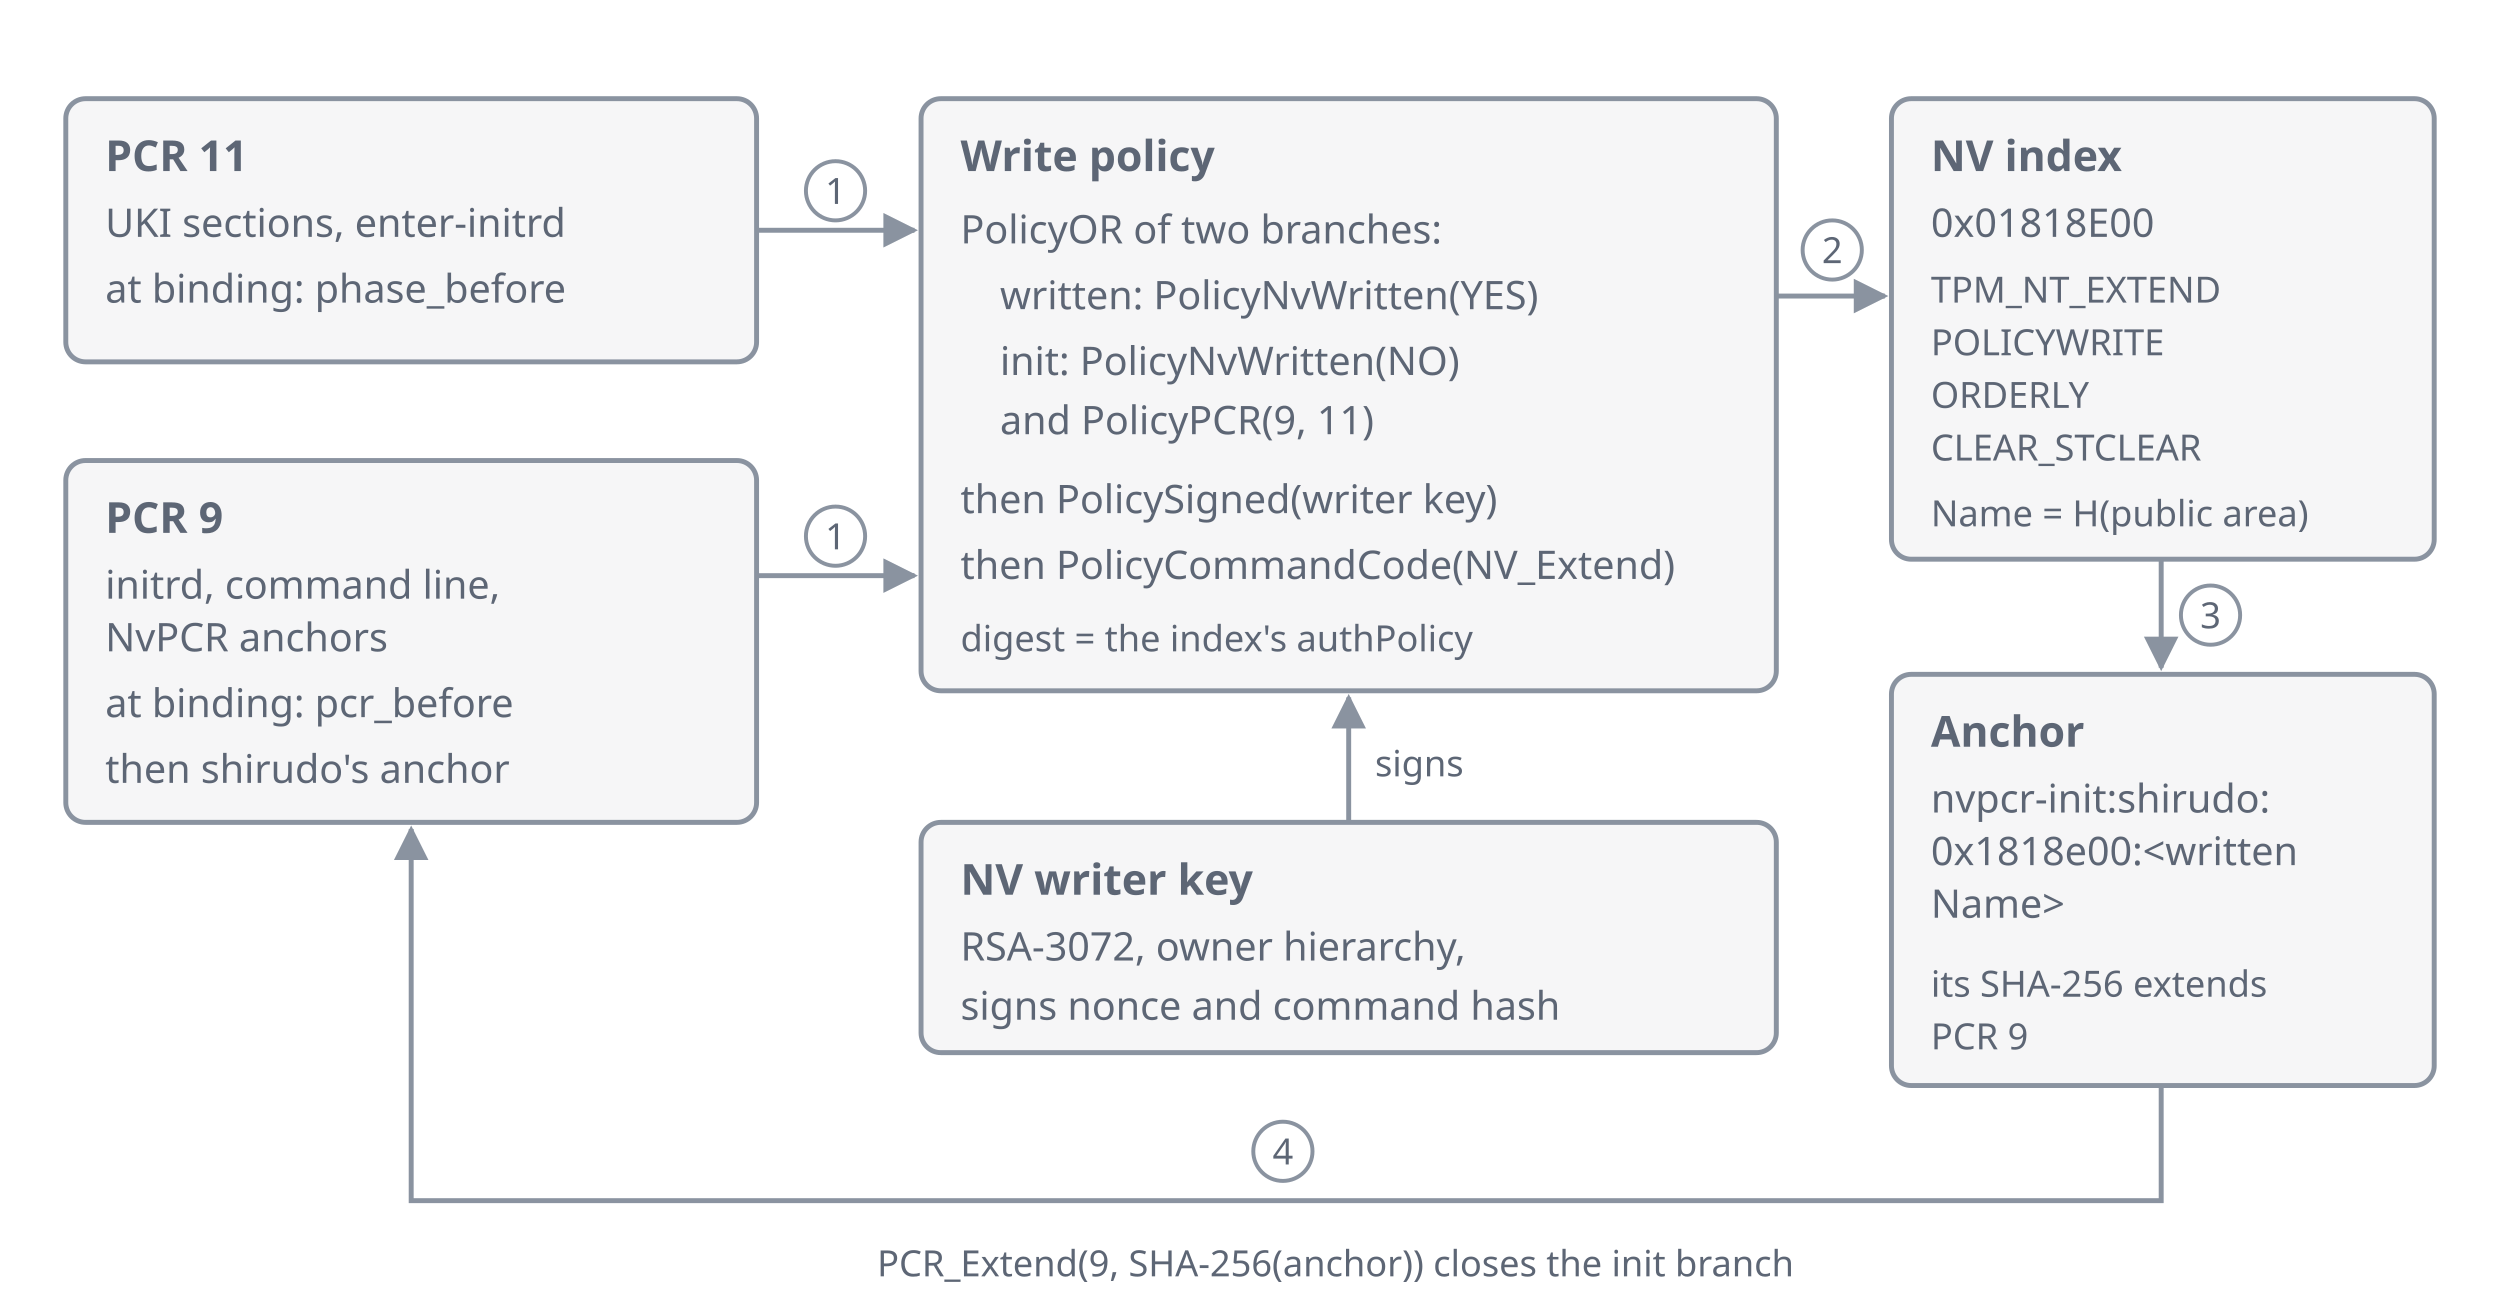
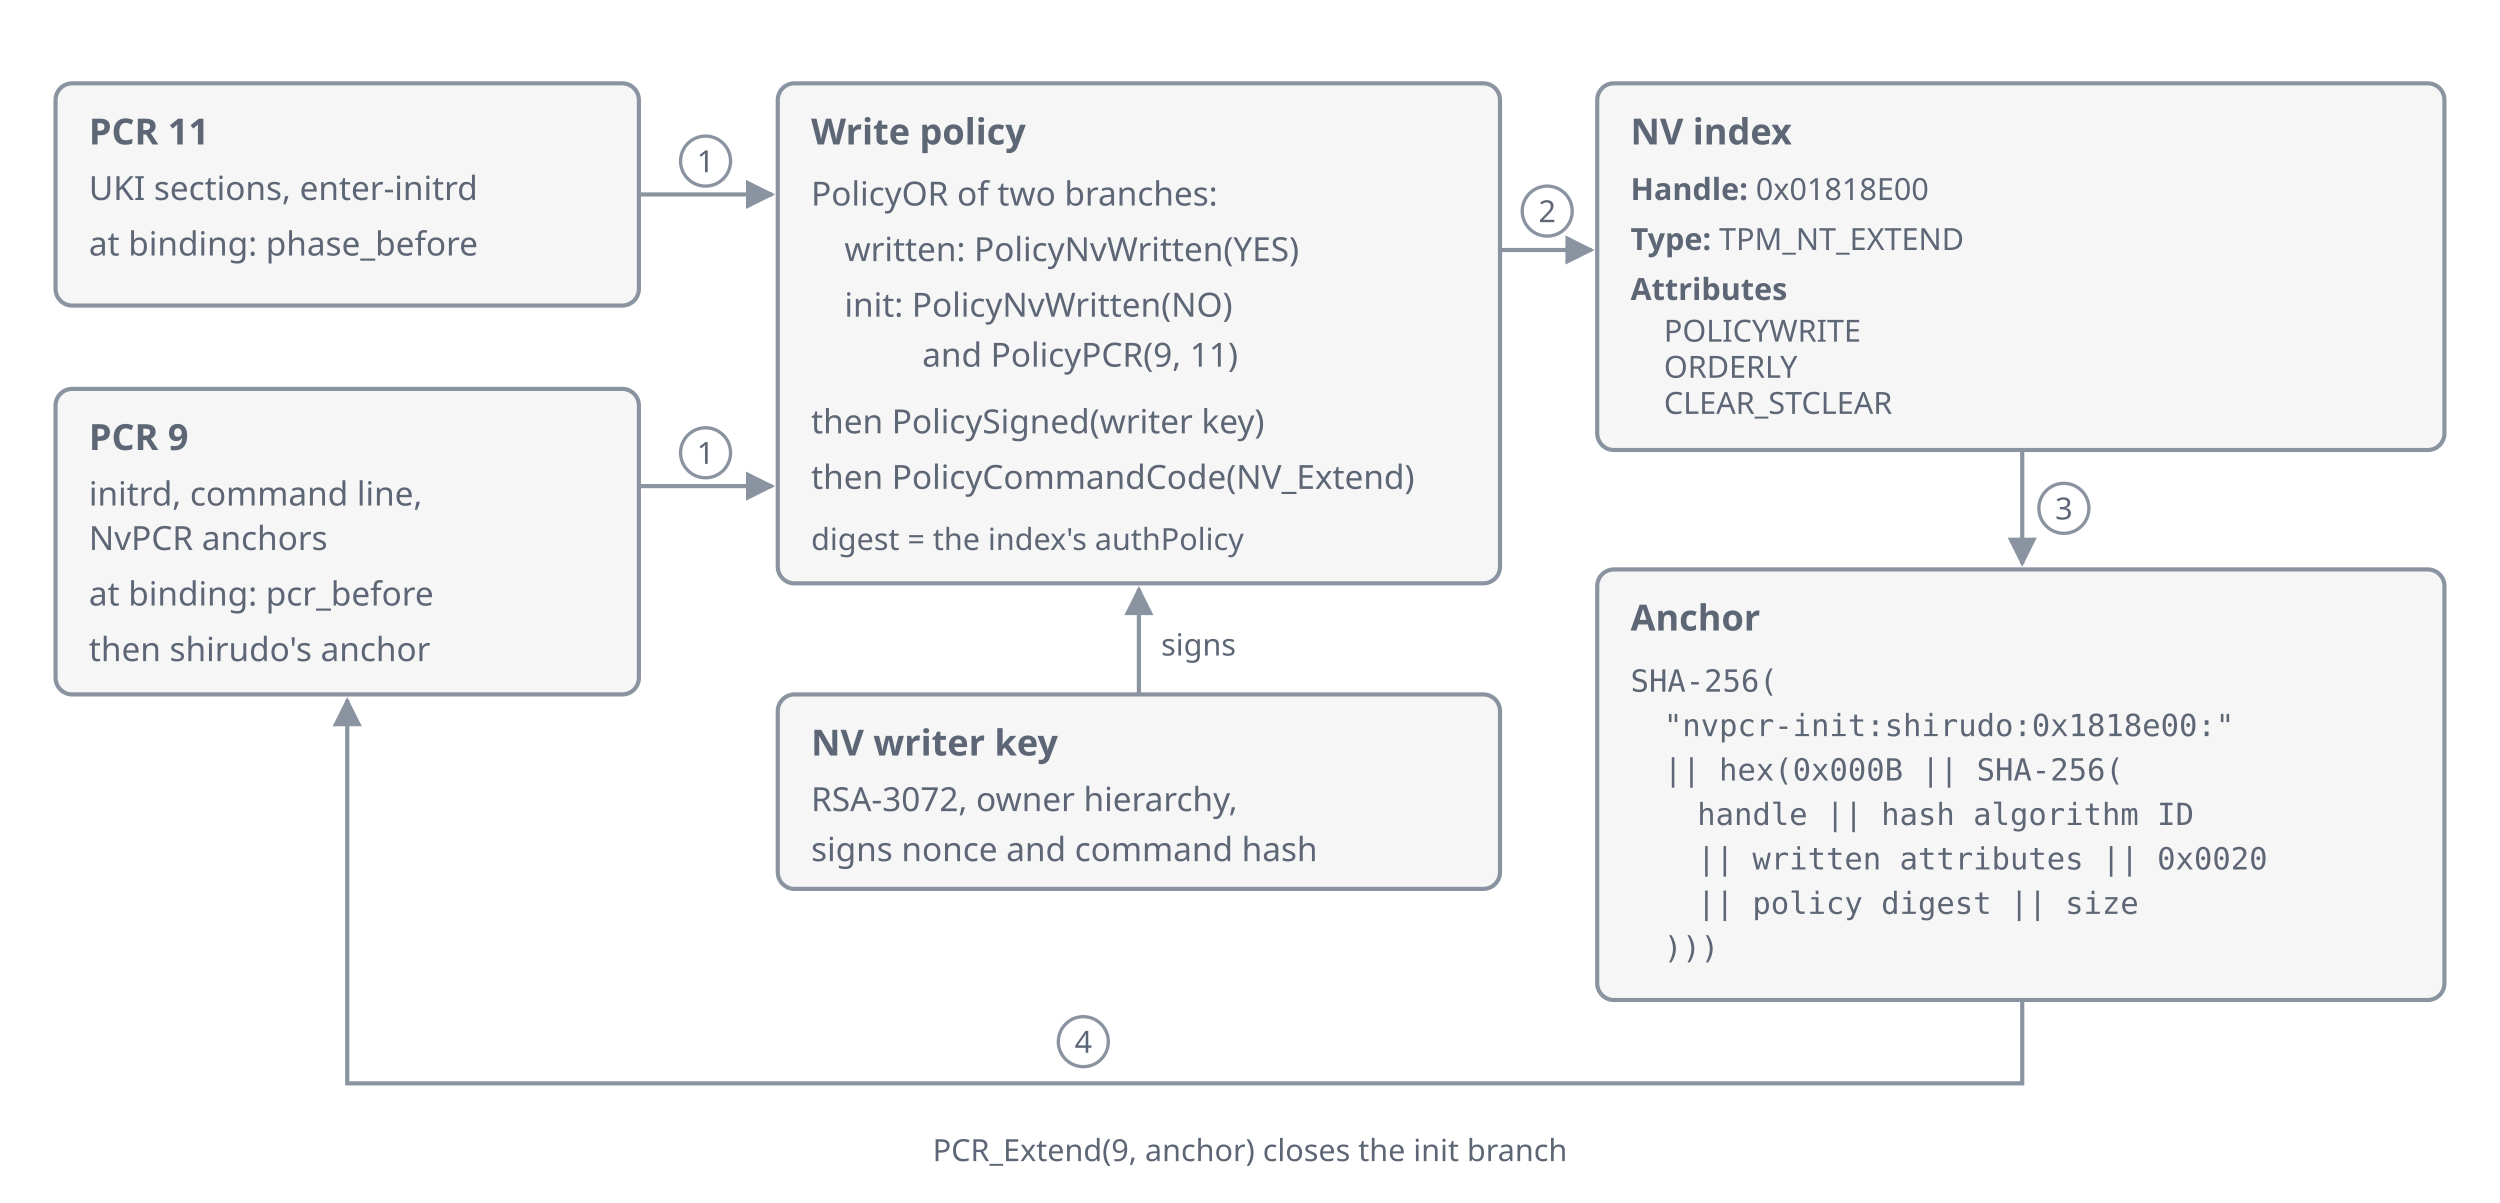
- <svg xmlns="http://www.w3.org/2000/svg" viewBox="0 0 760 400" width="760" height="400" font-family="sans-serif" role="img" aria-labelledby="t">
+ <svg xmlns="http://www.w3.org/2000/svg" viewBox="0 0 900 433" width="900" height="433" font-family="sans-serif" role="img" aria-labelledby="t">
  <style>@media (prefers-color-scheme: dark) { [fill="#5d6675"] { fill: #b4bcc7; } }</style>
  <defs>
    <marker id="arrow" viewBox="0 0 10 10" refX="9" refY="5" markerWidth="7" markerHeight="7" orient="auto-start-reverse">
      <path d="M0,0 L10,5 L0,10 z" fill="#8a93a0" />
    </marker>
  </defs>
  <g fill="#8a93a0" fill-opacity="0.08" stroke="#8a93a0" stroke-width="1.5">
    <rect x="20" y="30" width="210" height="80" rx="6" />
    <rect x="20" y="140" width="210" height="110" rx="6" />
    <rect x="280" y="30" width="260" height="180" rx="6" />
    <rect x="280" y="250" width="260" height="70" rx="6" />
-     <rect x="575" y="30" width="165" height="140" rx="6" />
-     <rect x="575" y="205" width="165" height="125" rx="6" />
+     <rect x="575" y="30" width="305" height="132" rx="6" />
+     <rect x="575" y="205" width="305" height="155" rx="6" />
  </g>
  <g fill="none" stroke="#8a93a0" stroke-width="1.5" marker-end="url(#arrow)">
    <line x1="230" y1="70" x2="278" y2="70" />
    <line x1="230" y1="175" x2="278" y2="175" />
    <line x1="540" y1="90" x2="573" y2="90" />
    <line x1="410" y1="250" x2="410" y2="212" />
-     <line x1="657" y1="170" x2="657" y2="203" />
-     <polyline points="657,330 657,365 125,365 125,252" />
+     <line x1="728" y1="162" x2="728" y2="203" />
+     <polyline points="728,360 728,390 125,390 125,252" />
  </g>
  <g fill="#5d6675" font-size="12">
    <text x="32" y="52" font-weight="bold" font-size="13">PCR 11</text>
    <text x="32" y="72">UKI sections, enter-initrd</text>
    <text x="32" y="92">at binding: phase_before</text>
    <text x="32" y="162" font-weight="bold" font-size="13">PCR 9</text>
    <text x="32" y="182">initrd, command line,</text>
    <text x="32" y="198">NvPCR anchors</text>
    <text x="32" y="218">at binding: pcr_before</text>
    <text x="32" y="238">then shirudo's anchor</text>
    <text x="292" y="52" font-weight="bold" font-size="13">Write policy</text>
    <text x="292" y="74">PolicyOR of two branches:</text>
    <text x="304" y="94">written: PolicyNvWritten(YES)</text>
    <text x="304" y="114">init: PolicyNvWritten(NO)</text>
-     <text x="304" y="132">and PolicyPCR(9, 11)</text>
+     <text x="332" y="132">and PolicyPCR(9, 11)</text>
    <text x="292" y="156">then PolicySigned(writer key)</text>
    <text x="292" y="176">then PolicyCommandCode(NV_Extend)</text>
    <text x="292" y="198" font-size="11">digest = the index's authPolicy</text>
    <text x="292" y="272" font-weight="bold" font-size="13">NV writer key</text>
    <text x="292" y="292">RSA-3072, owner hierarchy,</text>
    <text x="292" y="310">signs nonce and command hash</text>
    <text x="587" y="52" font-weight="bold" font-size="13">NV index</text>
-     <text x="587" y="72">0x01818E00</text>
-     <text x="587" y="92" font-size="11">TPM_NT_EXTEND</text>
-     <text x="587" y="108" font-size="11">POLICYWRITE</text>
-     <text x="587" y="124" font-size="11">ORDERLY</text>
-     <text x="587" y="140" font-size="11">CLEAR_STCLEAR</text>
-     <text x="587" y="160" font-size="11">Name = H(public area)</text>
+     <text x="587" y="72" font-size="11">
+       <tspan font-weight="bold">Handle:</tspan> 0x01818E00</text>
+     <text x="587" y="90" font-size="11">
+       <tspan font-weight="bold">Type:</tspan> TPM_NT_EXTEND</text>
+     <text x="587" y="108" font-weight="bold" font-size="11">Attributes</text>
+     <text x="599" y="123" font-size="11">POLICYWRITE</text>
+     <text x="599" y="136" font-size="11">ORDERLY</text>
+     <text x="599" y="149" font-size="11">CLEAR_STCLEAR</text>
    <text x="587" y="227" font-weight="bold" font-size="13">Anchor</text>
-     <text x="587" y="247">nvpcr-init:shirudo:</text>
-     <text x="587" y="263">0x1818e00:&lt;written</text>
-     <text x="587" y="279">Name&gt;</text>
-     <text x="587" y="303" font-size="11">its SHA-256 extends</text>
-     <text x="587" y="319" font-size="11">PCR 9</text>
+     <g font-family="monospace" font-size="11">
+       <text x="587" y="249">SHA-256(</text>
+       <text x="599" y="265">"nvpcr-init:shirudo:0x1818e00:"</text>
+       <text x="599" y="281">|| hex(0x000B || SHA-256(</text>
+       <text x="611" y="297">handle || hash algorithm ID</text>
+       <text x="611" y="313">|| written attributes || 0x0020</text>
+       <text x="611" y="329">|| policy digest || size</text>
+       <text x="599" y="345">)))</text>
+     </g>
  </g>
  <g fill="none" stroke="#8a93a0" stroke-width="1.2">
    <circle cx="254" cy="58" r="9" />
    <circle cx="254" cy="163" r="9" />
    <circle cx="557" cy="76" r="9" />
-     <circle cx="672" cy="187" r="9" />
-     <circle cx="390" cy="350" r="9" />
+     <circle cx="743" cy="183" r="9" />
+     <circle cx="390" cy="375" r="9" />
  </g>
  <g fill="#5d6675" font-size="11" text-anchor="middle">
    <text x="254" y="62">1</text>
    <text x="254" y="167">1</text>
    <text x="557" y="80">2</text>
-     <text x="672" y="191">3</text>
-     <text x="390" y="354">4</text>
+     <text x="743" y="187">3</text>
+     <text x="390" y="379">4</text>
  </g>
  <g fill="#5d6675" font-size="11">
    <text x="418" y="236">signs</text>
-     <text x="406" y="388" text-anchor="middle">PCR_Extend(9, SHA-256(anchor)) closes the init branch</text>
+     <text x="450" y="418" text-anchor="middle">PCR_Extend(9, anchor) closes the init branch</text>
  </g>
</svg>
